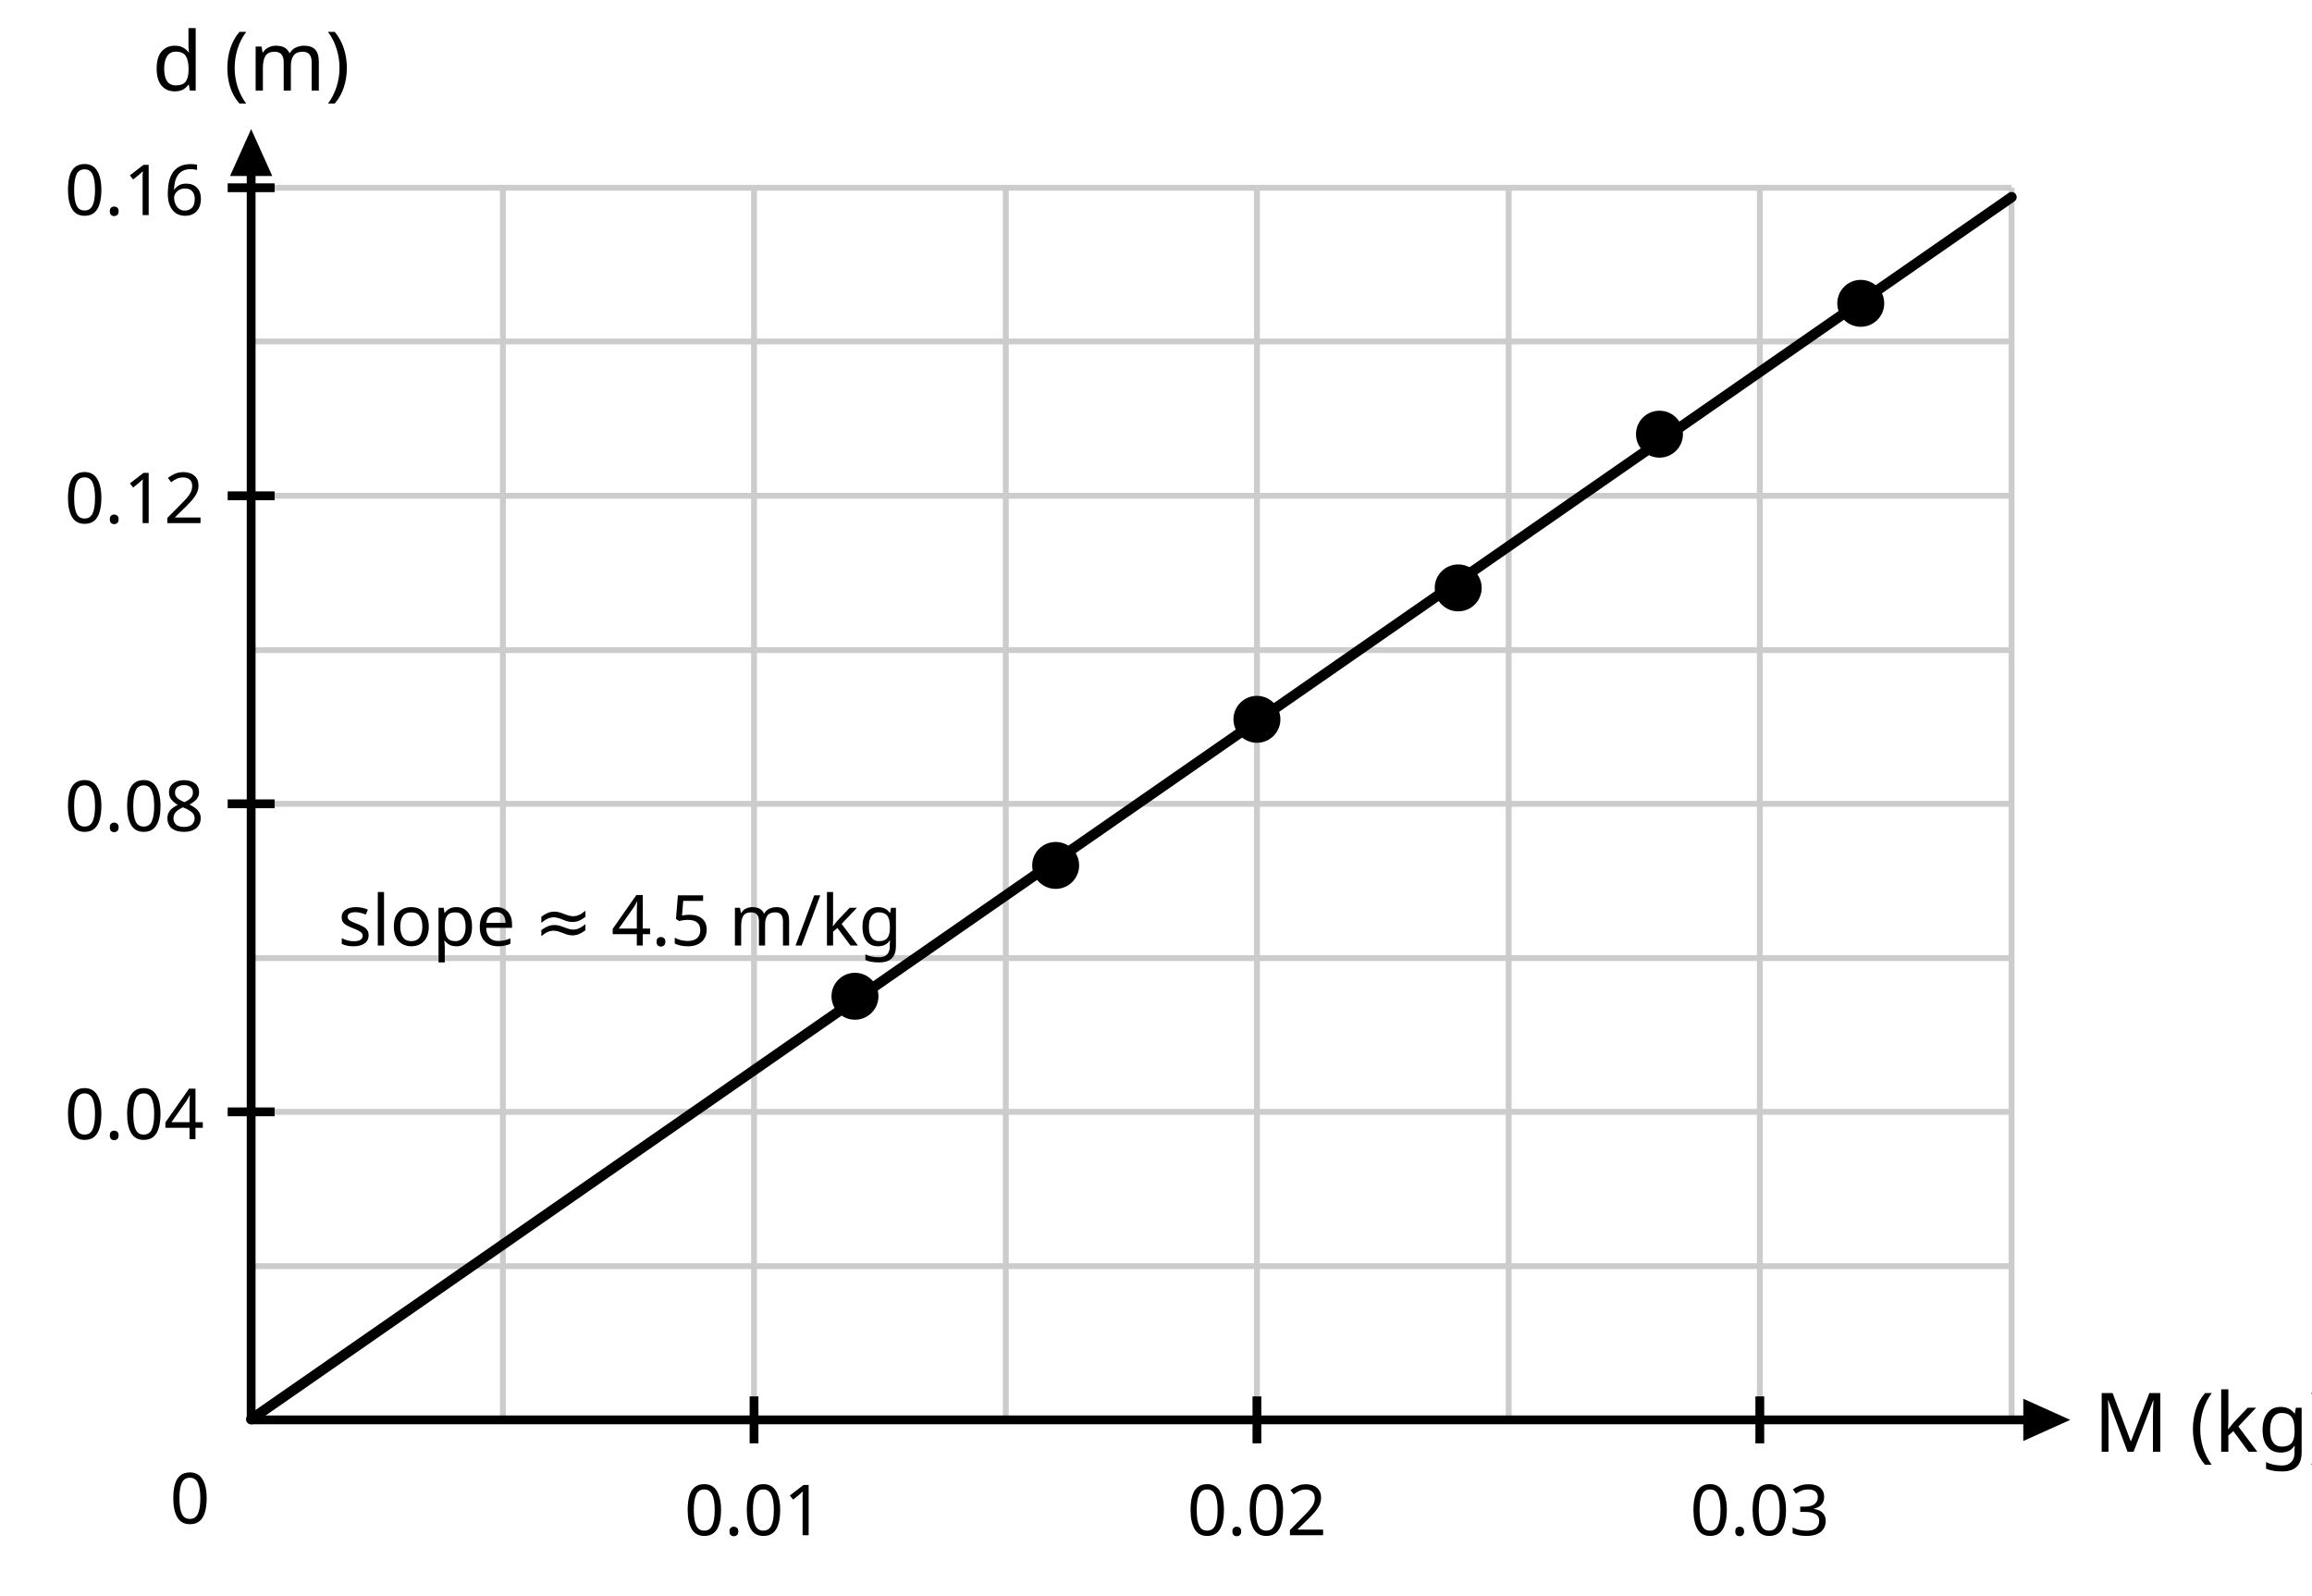
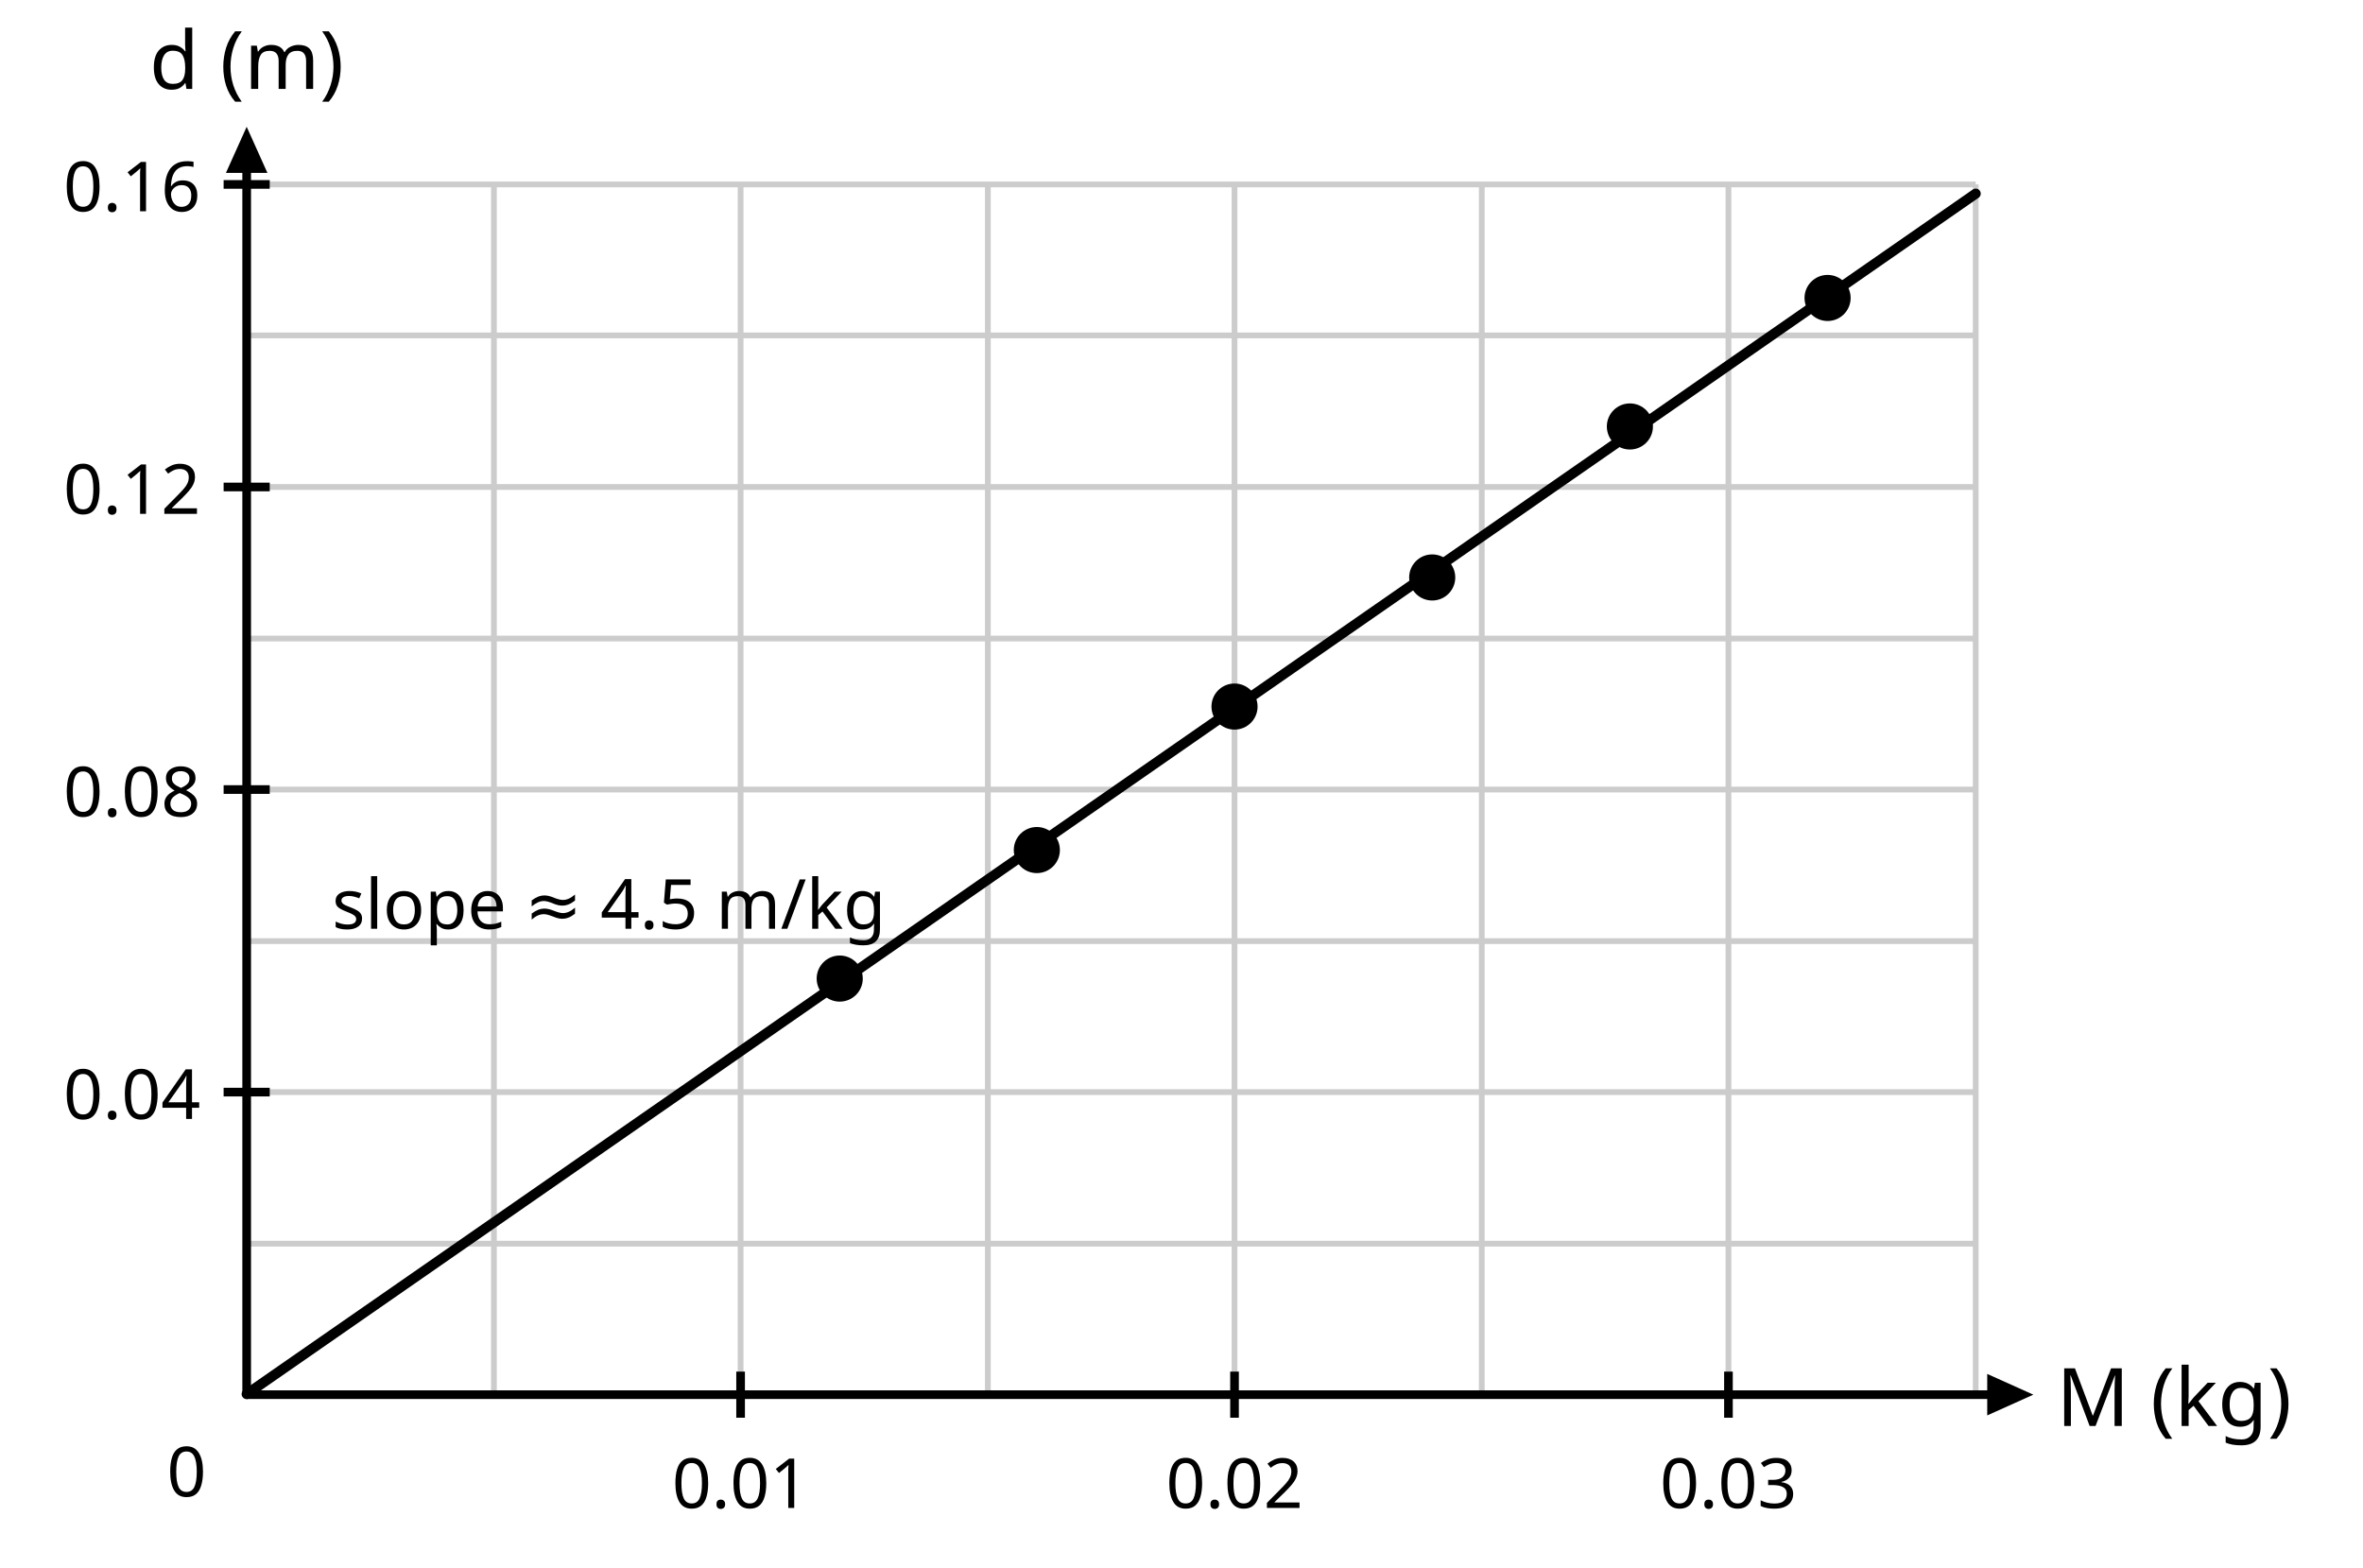
- <svg xmlns="http://www.w3.org/2000/svg" viewBox="0 0 394 272">
+ <svg xmlns="http://www.w3.org/2000/svg" viewBox="0 0 410 272">
  <path d="M85.7 242V32M128.5 242V32M171.4 242V32M214.2 242V32M257.1 242V32M299.9 242V32M342.8 242V32M42.8 215.8H342.8M42.8 189.5H342.8M42.8 163.3H342.8M42.8 137H342.8M42.8 110.8H342.8M42.8 84.5H342.8M42.8 58.2H342.8M42.8 32H342.8" fill="none" stroke="currentColor" stroke-width="1" stroke-opacity="0.2" />
  <line x1="42.8" y1="242" x2="346.4" y2="242" stroke="currentColor" stroke-width="1.5" />
  <polygon points="352.8,242 344.8,245.6 344.8,238.4" fill="currentColor" stroke="none" />
  <line x1="42.8" y1="242" x2="42.8" y2="28.4" stroke="currentColor" stroke-width="1.5" />
  <polygon points="42.8,22 46.4,30 39.2,30" fill="currentColor" stroke="none" />
  <text x="128.5" y="257" fill="currentColor" font-size="12" font-family="sans-serif" text-anchor="middle" dominant-baseline="central">0.01</text>
  <text x="214.2" y="257" fill="currentColor" font-size="12" font-family="sans-serif" text-anchor="middle" dominant-baseline="central">0.02</text>
  <text x="299.9" y="257" fill="currentColor" font-size="12" font-family="sans-serif" text-anchor="middle" dominant-baseline="central">0.03</text>
  <text x="34.8" y="189.5" fill="currentColor" font-size="12" font-family="sans-serif" text-anchor="end" dominant-baseline="central">0.04</text>
  <text x="34.8" y="137" fill="currentColor" font-size="12" font-family="sans-serif" text-anchor="end" dominant-baseline="central">0.08</text>
  <text x="34.8" y="84.5" fill="currentColor" font-size="12" font-family="sans-serif" text-anchor="end" dominant-baseline="central">0.12</text>
  <text x="34.8" y="32" fill="currentColor" font-size="12" font-family="sans-serif" text-anchor="end" dominant-baseline="central">0.16</text>
  <path d="M128.5 238V246M214.2 238V246M299.9 238V246M38.8 189.5H46.8M38.8 137H46.8M38.8 84.5H46.8M38.8 32H46.8" fill="none" stroke="currentColor" stroke-width="1.5" />
  <text x="35.8" y="255" fill="currentColor" font-size="12" font-family="sans-serif" text-anchor="end" dominant-baseline="central">0</text>
  <text x="356.8" y="242" fill="currentColor" font-size="14" font-family="sans-serif" text-anchor="start" dominant-baseline="central">M (kg)</text>
  <text x="42.8" y="10" fill="currentColor" font-size="14" font-family="sans-serif" text-anchor="middle" dominant-baseline="central">d (m)</text>
  <line x1="42.8" y1="241.9" x2="342.8" y2="33.6" stroke="currentColor" stroke-width="1.75" stroke-linecap="round" />
  <circle cx="145.7" cy="169.8" r="4" fill="currentColor" stroke="none" />
  <circle cx="179.9" cy="147.5" r="4" fill="currentColor" stroke="none" />
  <circle cx="214.2" cy="122.6" r="4" fill="currentColor" stroke="none" />
  <circle cx="248.5" cy="100.2" r="4" fill="currentColor" stroke="none" />
  <circle cx="282.8" cy="74" r="4" fill="currentColor" stroke="none" />
  <circle cx="317.1" cy="51.7" r="4" fill="currentColor" stroke="none" />
  <text x="153.7" y="156.5" fill="currentColor" font-size="12" font-family="sans-serif" text-anchor="end" dominant-baseline="central">slope ≈ 4.5 m/kg</text>
</svg>
